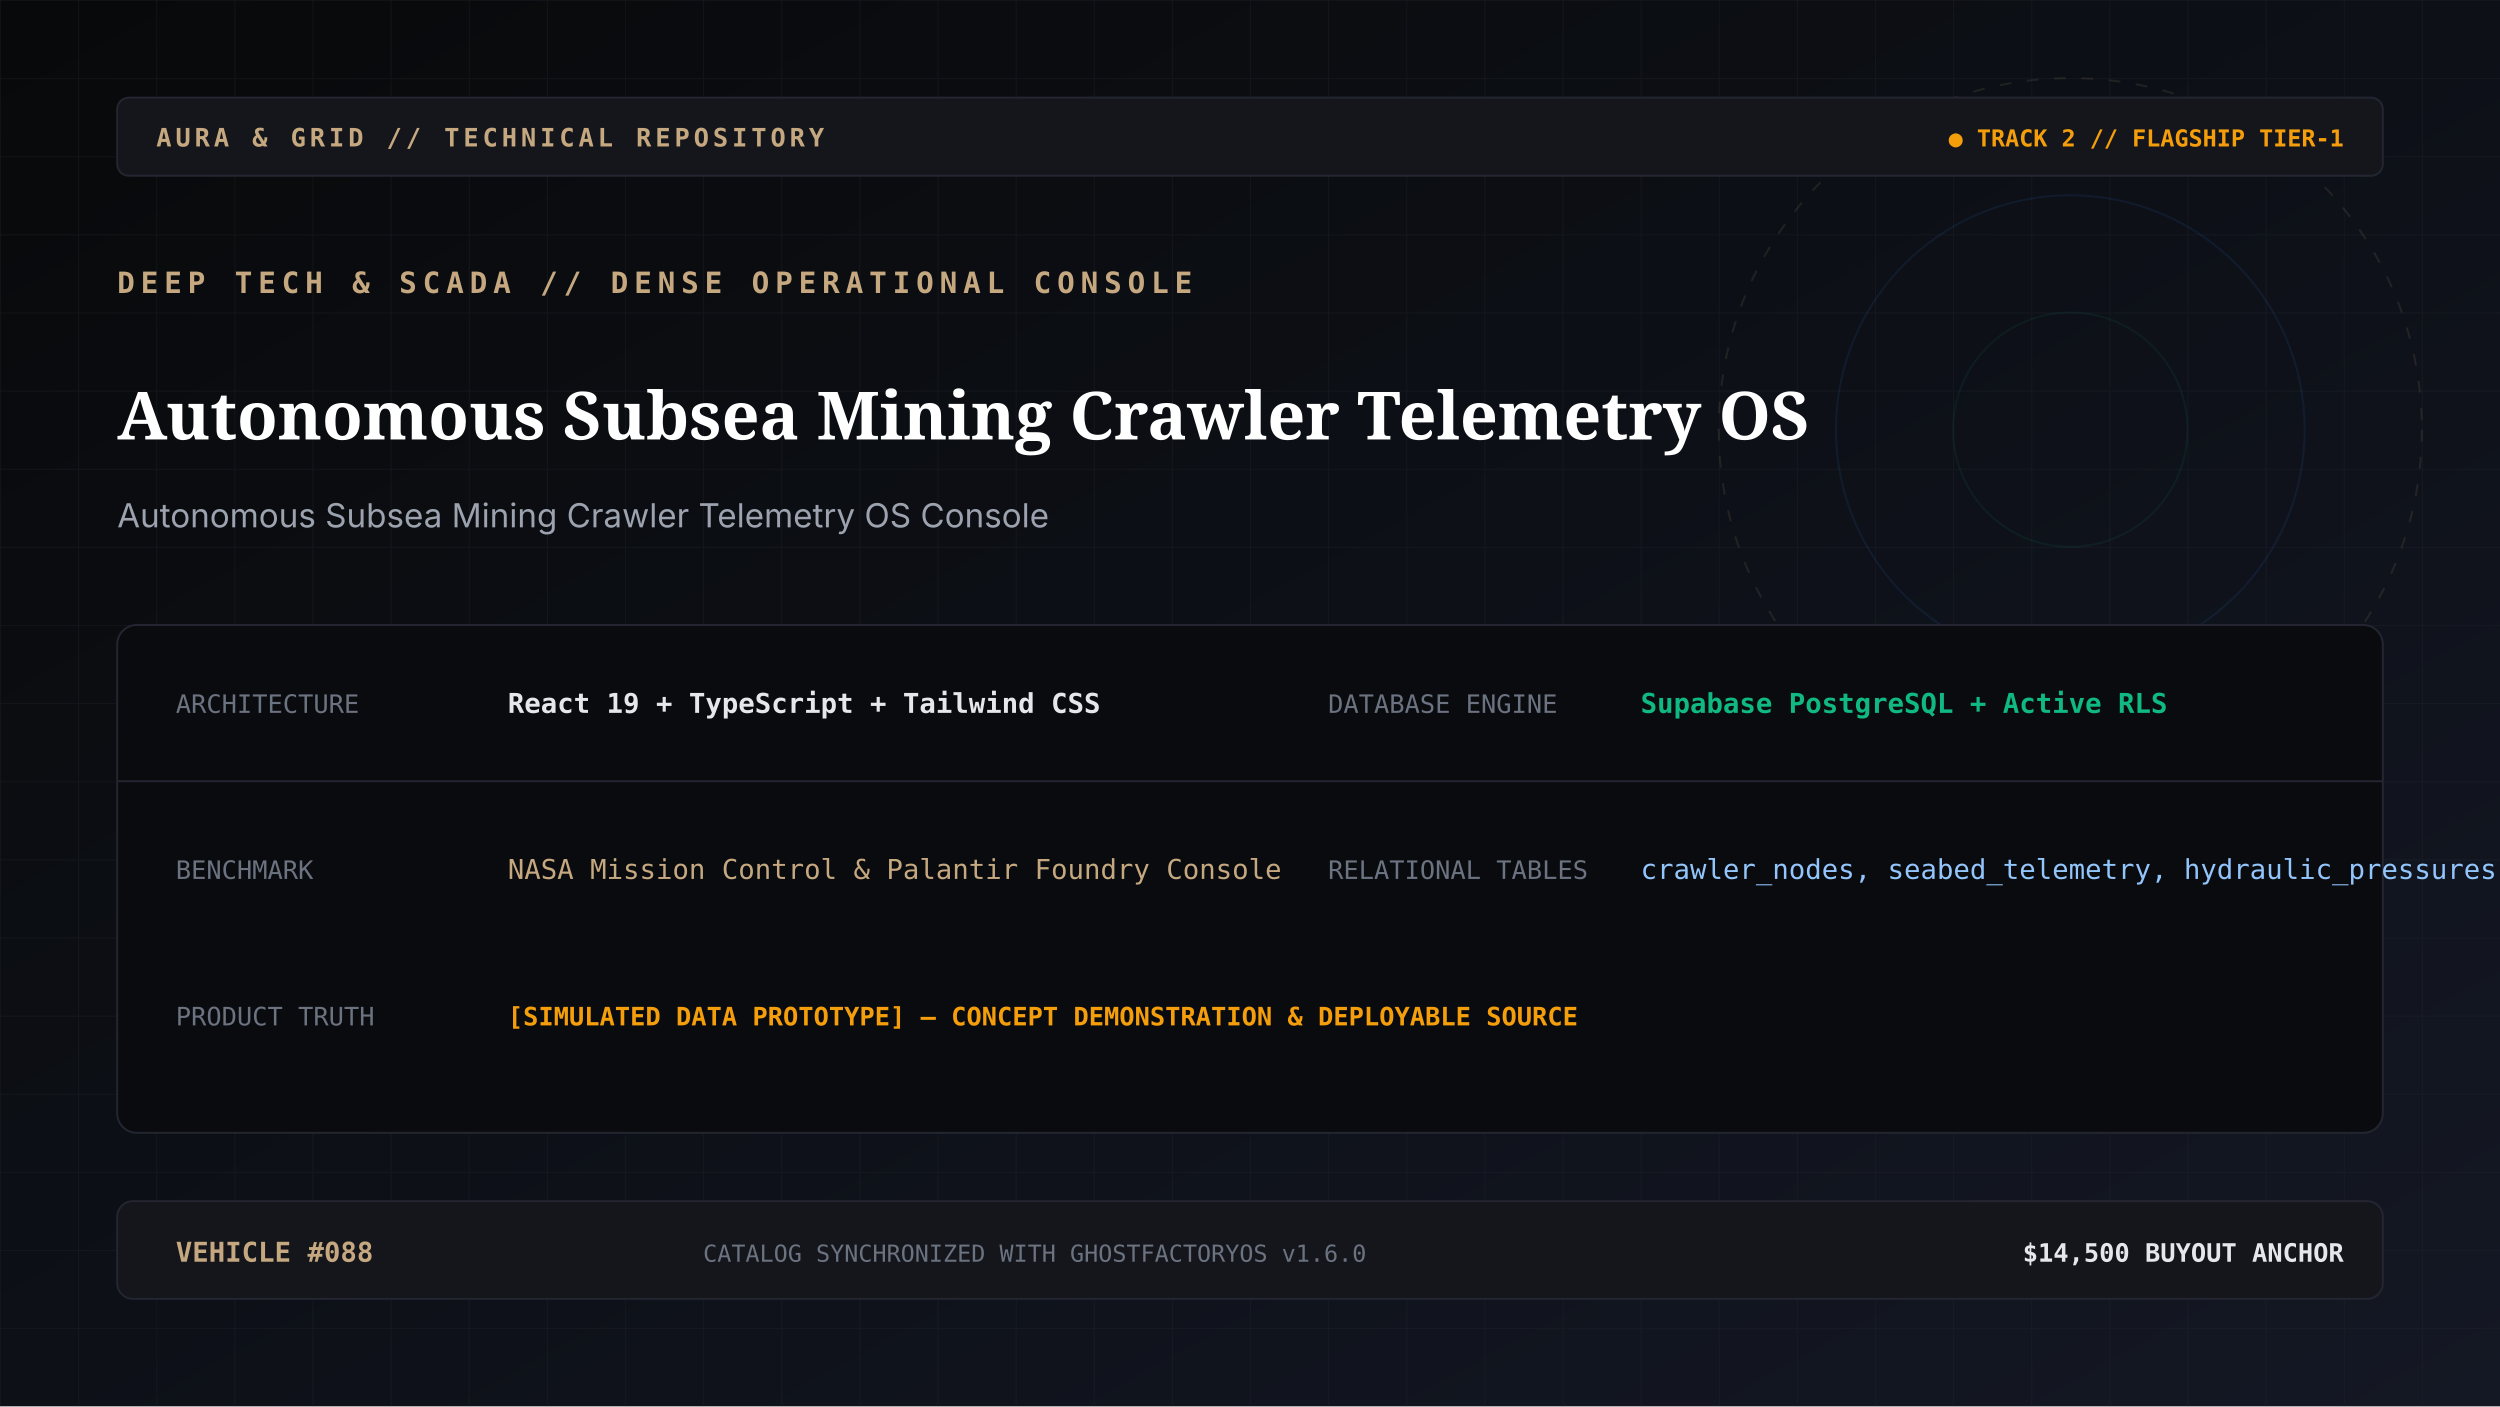
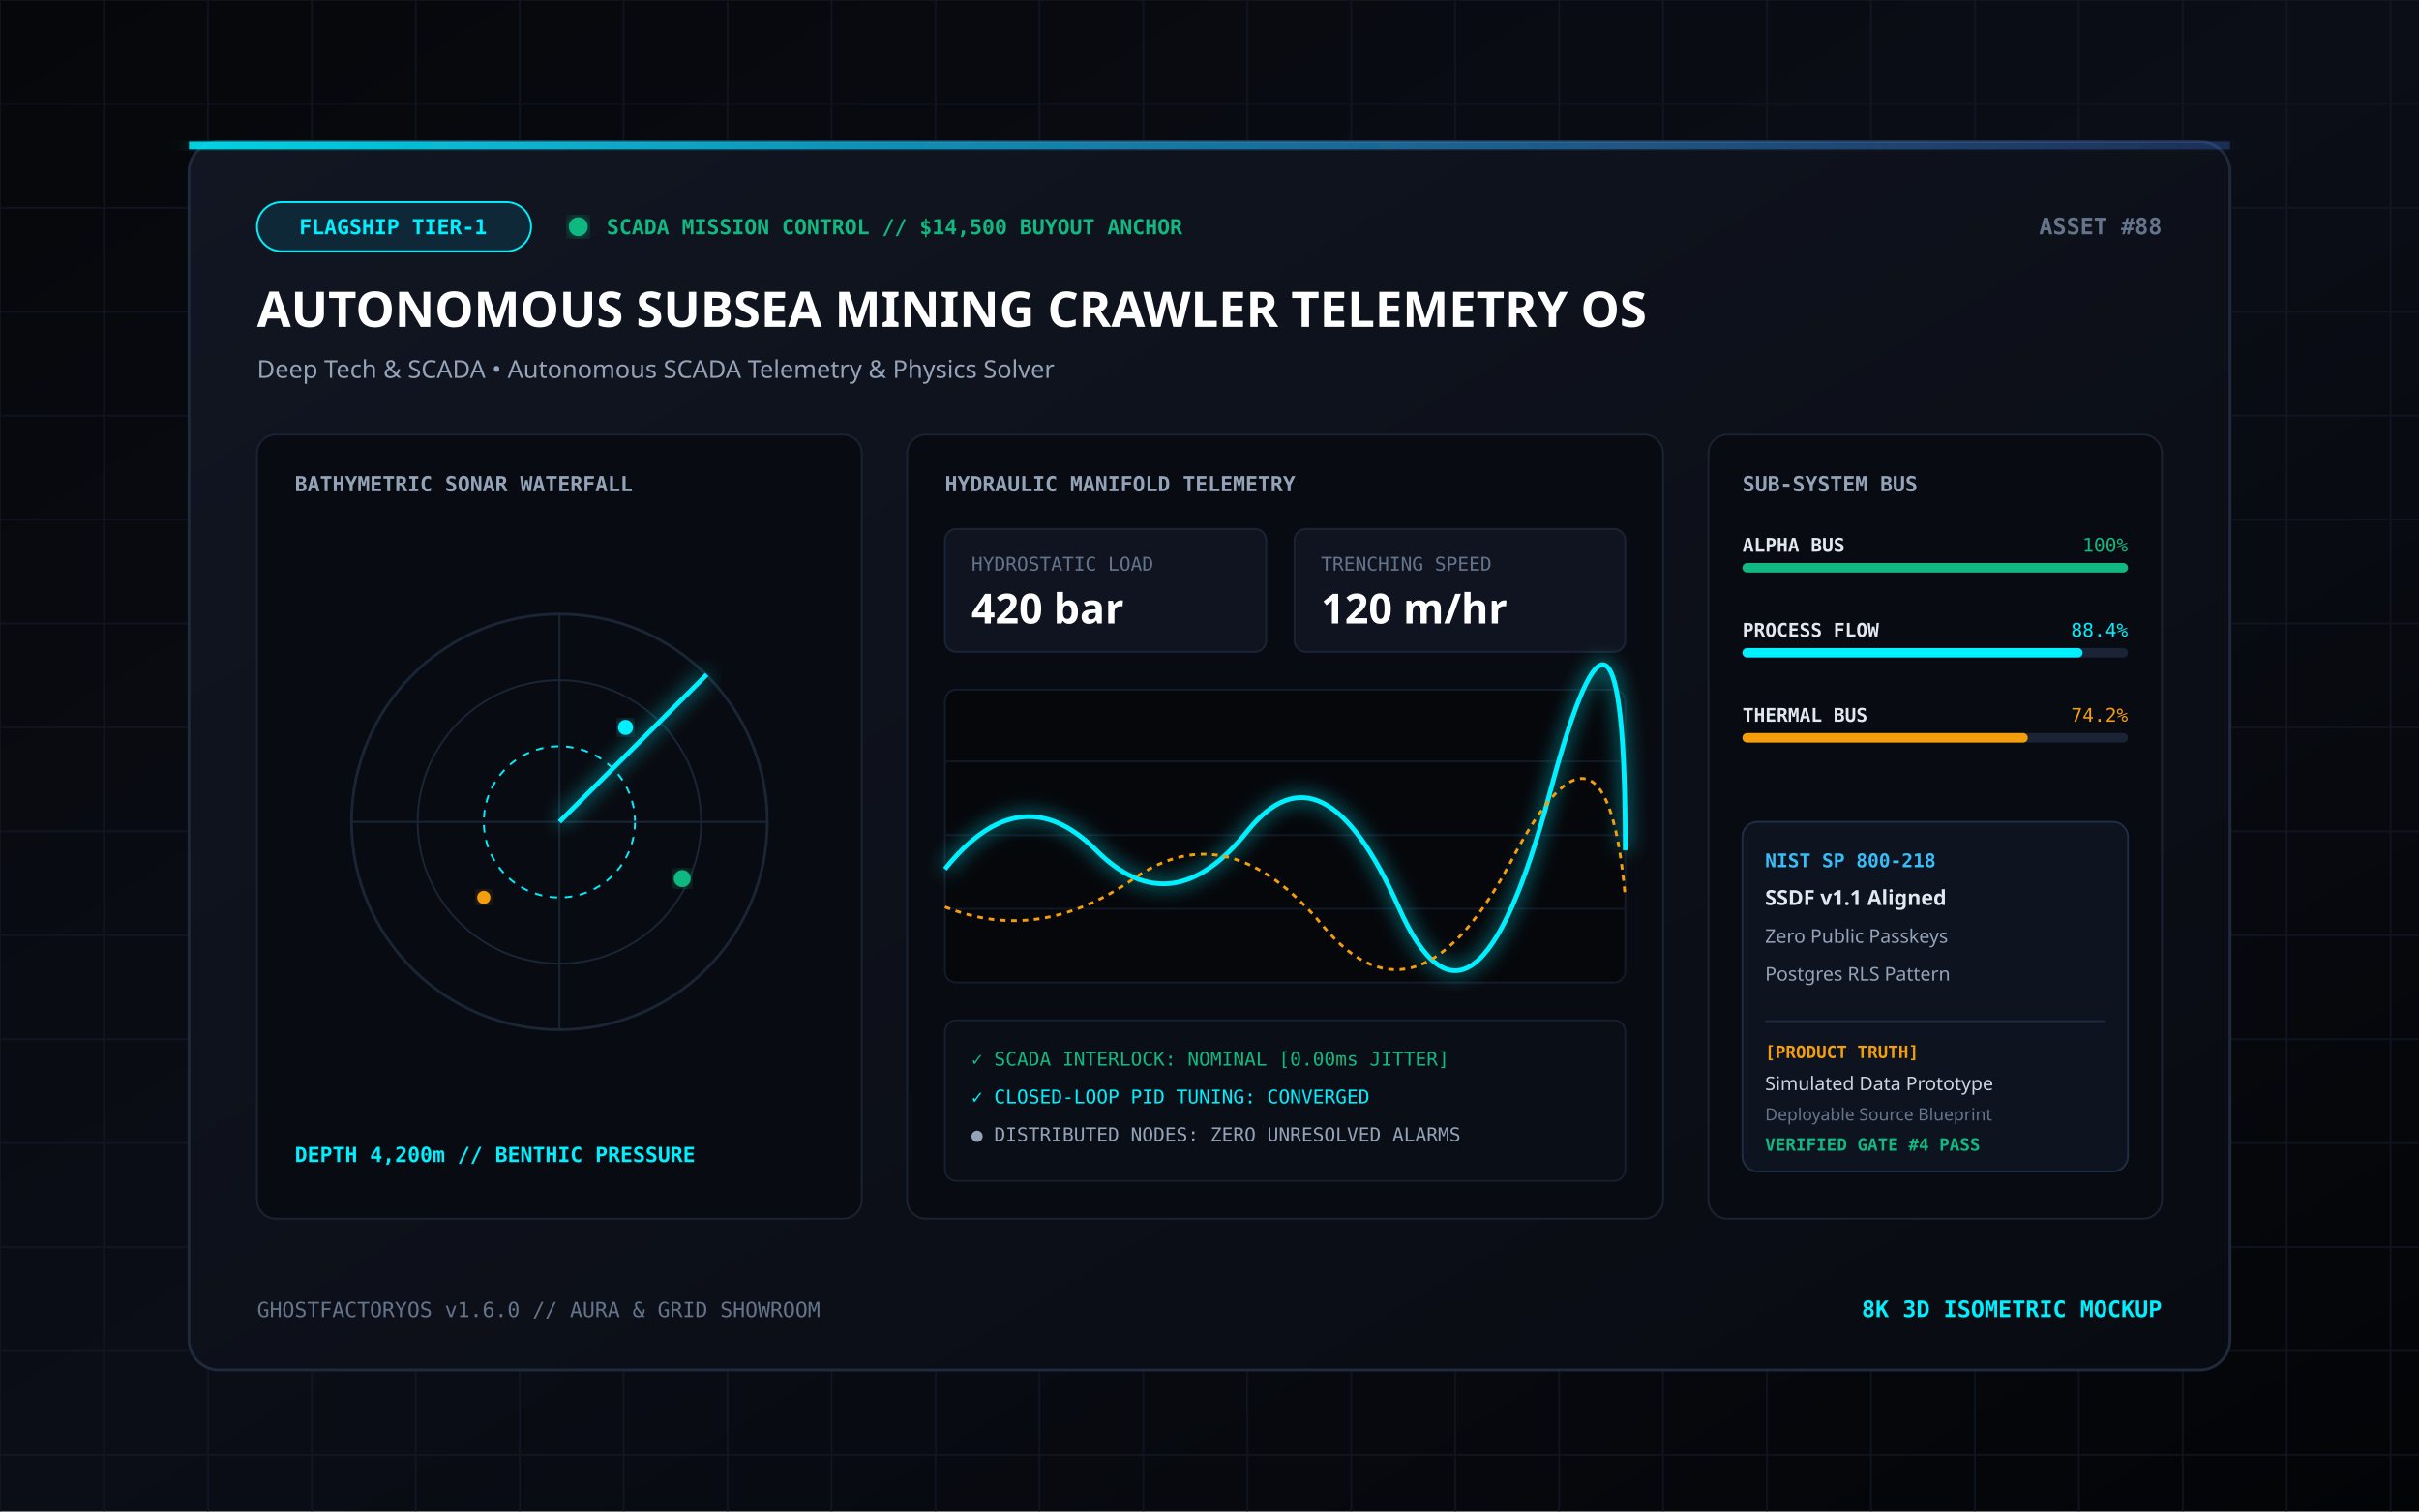
- <svg xmlns="http://www.w3.org/2000/svg" width="1280" height="720" viewBox="0 0 1280 720">
+ <svg xmlns="http://www.w3.org/2000/svg" width="1280" height="800" viewBox="0 0 1280 800">
  <defs>
-     <linearGradient id="bg-88" x1="0%" y1="0%" x2="100%" y2="100%">
-       <stop offset="0%" stop-color="#08090A" />
-       <stop offset="50%" stop-color="#0D1017" />
-       <stop offset="100%" stop-color="#141824" />
+     <linearGradient id="bgGrad_88" x1="0%" y1="0%" x2="100%" y2="100%">
+       <stop offset="0%" stop-color="#06070A" />
+       <stop offset="50%" stop-color="#0B0E17" />
+       <stop offset="100%" stop-color="#030406" />
    </linearGradient>
-     <pattern id="grid-88" width="40" height="40" patternUnits="userSpaceOnUse">
-       <path d="M 40 0 L 0 0 0 40" fill="none" stroke="#232630" stroke-width="0.75" stroke-opacity="0.45" />
-     </pattern>
+     <linearGradient id="cardGrad_88" x1="0%" y1="0%" x2="100%" y2="100%">
+       <stop offset="0%" stop-color="#111622" />
+       <stop offset="100%" stop-color="#090B12" />
+     </linearGradient>
+     <linearGradient id="cyanGlow_88" x1="0%" y1="0%" x2="100%" y2="0%">
+       <stop offset="0%" stop-color="#00F0FF" stop-opacity="0.85" />
+       <stop offset="100%" stop-color="#3B82F6" stop-opacity="0.25" />
+     </linearGradient>
+     <linearGradient id="amberGlow_88" x1="0%" y1="0%" x2="100%" y2="0%">
+       <stop offset="0%" stop-color="#F59E0B" stop-opacity="0.9" />
+       <stop offset="100%" stop-color="#EF4444" stop-opacity="0.2" />
+     </linearGradient>
+     <filter id="glow_88">
+       <feGaussianBlur stdDeviation="5" result="blur" />
+       <feMerge>
+         <feMergeNode in="blur" />
+         <feMergeNode in="SourceGraphic" />
+       </feMerge>
+     </filter>
  </defs>
-   <rect width="1280" height="720" fill="url(#bg-88)" />
-   <rect width="1280" height="720" fill="url(#grid-88)" />
-   <circle cx="1060" cy="220" r="180" fill="none" stroke="#C5A880" stroke-width="1" stroke-opacity="0.12" stroke-dasharray="6 8" />
-   <circle cx="1060" cy="220" r="120" fill="none" stroke="#3B82F6" stroke-width="1" stroke-opacity="0.1" />
-   <circle cx="1060" cy="220" r="60" fill="none" stroke="#10B981" stroke-width="1" stroke-opacity="0.08" />
-   <rect x="60" y="50" width="1160" height="40" fill="#14161C" rx="6" stroke="#232630" stroke-width="1" />
-   <text x="80" y="75" fill="#C5A880" font-family="'JetBrains Mono', monospace" font-size="13" font-weight="600" letter-spacing="2">AURA &amp; GRID // TECHNICAL REPOSITORY</text>
-   <text x="1200" y="75" text-anchor="end" fill="#F59E0B" font-family="'JetBrains Mono', monospace" font-size="12" font-weight="bold">● TRACK 2 // FLAGSHIP TIER-1</text>
-   <text x="60" y="150" fill="#C5A880" font-family="'JetBrains Mono', monospace" font-size="15" font-weight="bold" letter-spacing="3">DEEP TECH &amp; SCADA // DENSE OPERATIONAL CONSOLE</text>
-   <text x="60" y="225" fill="#FFFFFF" font-family="'Playfair Display', Georgia, serif" font-size="34" font-weight="bold">Autonomous Subsea Mining Crawler Telemetry OS</text>
-   <text x="60" y="270" fill="#9CA3AF" font-family="'Inter', sans-serif" font-size="17">Autonomous Subsea Mining Crawler Telemetry OS Console</text>
-   <rect x="60" y="320" width="1160" height="260" fill="#090B0E" rx="10" stroke="#232630" stroke-width="1" />
-   <line x1="60" y1="400" x2="1220" y2="400" stroke="#232630" stroke-width="1" />
-   <text x="90" y="365" fill="#6B7280" font-family="'JetBrains Mono', monospace" font-size="13">ARCHITECTURE</text>
-   <text x="260" y="365" fill="#E5E7EB" font-family="'JetBrains Mono', monospace" font-size="14" font-weight="bold">React 19 + TypeScript + Tailwind CSS</text>
-   <text x="680" y="365" fill="#6B7280" font-family="'JetBrains Mono', monospace" font-size="13">DATABASE ENGINE</text>
-   <text x="840" y="365" fill="#10B981" font-family="'JetBrains Mono', monospace" font-size="14" font-weight="bold">Supabase PostgreSQL + Active RLS</text>
-   <text x="90" y="450" fill="#6B7280" font-family="'JetBrains Mono', monospace" font-size="13">BENCHMARK</text>
-   <text x="260" y="450" fill="#C5A880" font-family="'JetBrains Mono', monospace" font-size="14">NASA Mission Control &amp; Palantir Foundry Console</text>
-   <text x="680" y="450" fill="#6B7280" font-family="'JetBrains Mono', monospace" font-size="13">RELATIONAL TABLES</text>
-   <text x="840" y="450" fill="#93C5FD" font-family="'JetBrains Mono', monospace" font-size="14">crawler_nodes, seabed_telemetry, hydraulic_pressures, nodule_collection_rates</text>
-   <text x="90" y="525" fill="#6B7280" font-family="'JetBrains Mono', monospace" font-size="13">PRODUCT TRUTH</text>
-   <text x="260" y="525" fill="#F59E0B" font-family="'JetBrains Mono', monospace" font-size="13" font-weight="600">[SIMULATED DATA PROTOTYPE] — CONCEPT DEMONSTRATION &amp; DEPLOYABLE SOURCE</text>
-   <rect x="60" y="615" width="1160" height="50" fill="#14161C" rx="8" stroke="#232630" stroke-width="1" />
-   <text x="90" y="646" fill="#C5A880" font-family="'JetBrains Mono', monospace" font-size="14" font-weight="bold">VEHICLE #088</text>
-   <text x="360" y="646" fill="#6B7280" font-family="'JetBrains Mono', monospace" font-size="12">CATALOG SYNCHRONIZED WITH GHOSTFACTORYOS v1.6.0</text>
-   <text x="1200" y="646" text-anchor="end" fill="#E5E7EB" font-family="'JetBrains Mono', monospace" font-size="13" font-weight="bold">$14,500 BUYOUT ANCHOR</text>
+   <rect width="1280" height="800" fill="url(#bgGrad_88)" />
+   <g stroke="#141C2B" stroke-width="1" opacity="0.6">
+     <line x1="0" y1="0" x2="0" y2="800" />
+     <line x1="55" y1="0" x2="55" y2="800" />
+     <line x1="110" y1="0" x2="110" y2="800" />
+     <line x1="165" y1="0" x2="165" y2="800" />
+     <line x1="220" y1="0" x2="220" y2="800" />
+     <line x1="275" y1="0" x2="275" y2="800" />
+     <line x1="330" y1="0" x2="330" y2="800" />
+     <line x1="385" y1="0" x2="385" y2="800" />
+     <line x1="440" y1="0" x2="440" y2="800" />
+     <line x1="495" y1="0" x2="495" y2="800" />
+     <line x1="550" y1="0" x2="550" y2="800" />
+     <line x1="605" y1="0" x2="605" y2="800" />
+     <line x1="660" y1="0" x2="660" y2="800" />
+     <line x1="715" y1="0" x2="715" y2="800" />
+     <line x1="770" y1="0" x2="770" y2="800" />
+     <line x1="825" y1="0" x2="825" y2="800" />
+     <line x1="880" y1="0" x2="880" y2="800" />
+     <line x1="935" y1="0" x2="935" y2="800" />
+     <line x1="990" y1="0" x2="990" y2="800" />
+     <line x1="1045" y1="0" x2="1045" y2="800" />
+     <line x1="1100" y1="0" x2="1100" y2="800" />
+     <line x1="1155" y1="0" x2="1155" y2="800" />
+     <line x1="1210" y1="0" x2="1210" y2="800" />
+     <line x1="1265" y1="0" x2="1265" y2="800" />
+     <line x1="1320" y1="0" x2="1320" y2="800" />
+     <line x1="0" y1="0" x2="1280" y2="0" />
+     <line x1="0" y1="55" x2="1280" y2="55" />
+     <line x1="0" y1="110" x2="1280" y2="110" />
+     <line x1="0" y1="165" x2="1280" y2="165" />
+     <line x1="0" y1="220" x2="1280" y2="220" />
+     <line x1="0" y1="275" x2="1280" y2="275" />
+     <line x1="0" y1="330" x2="1280" y2="330" />
+     <line x1="0" y1="385" x2="1280" y2="385" />
+     <line x1="0" y1="440" x2="1280" y2="440" />
+     <line x1="0" y1="495" x2="1280" y2="495" />
+     <line x1="0" y1="550" x2="1280" y2="550" />
+     <line x1="0" y1="605" x2="1280" y2="605" />
+     <line x1="0" y1="660" x2="1280" y2="660" />
+     <line x1="0" y1="715" x2="1280" y2="715" />
+     <line x1="0" y1="770" x2="1280" y2="770" />
+     <line x1="0" y1="825" x2="1280" y2="825" />
+   </g>
+   <g transform="translate(100, 75)">
+     <rect x="0" y="0" width="1080" height="650" rx="16" fill="url(#cardGrad_88)" stroke="#1F2A3D" stroke-width="1.5" />
+     <rect x="0" y="0" width="1080" height="4" fill="url(#cyanGlow_88)" filter="url(#glow_88)" />
+     <g transform="translate(36, 32)">
+       <rect x="0" y="0" width="145" height="26" rx="13" fill="#0E2838" stroke="#00F0FF" stroke-width="1" />
+       <text x="72" y="17" fill="#00F0FF" font-family="monospace" font-size="11" font-weight="700" text-anchor="middle">FLAGSHIP TIER-1</text>
+       <circle cx="170" cy="13" r="5" fill="#10B981" filter="url(#glow_88)" />
+       <text x="185" y="17" fill="#10B981" font-family="monospace" font-size="11" font-weight="600">SCADA MISSION CONTROL // $14,500 BUYOUT ANCHOR</text>
+       <text x="1008" y="17" fill="#64748B" font-family="monospace" font-size="12" text-anchor="end" font-weight="600">ASSET #88</text>
+     </g>
+     <text x="36" y="98" fill="#FFFFFF" font-family="sans-serif" font-size="26" font-weight="800">AUTONOMOUS SUBSEA MINING CRAWLER TELEMETRY OS</text>
+     <text x="36" y="125" fill="#94A3B8" font-family="sans-serif" font-size="13" font-weight="500">Deep Tech &amp; SCADA • Autonomous SCADA Telemetry &amp; Physics Solver</text>
+     <g transform="translate(36, 155)">
+       <rect width="320" height="415" rx="10" fill="#080B11" stroke="#1A2333" stroke-width="1" />
+       <text x="20" y="30" fill="#94A3B8" font-family="monospace" font-size="11" font-weight="700">BATHYMETRIC SONAR WATERFALL</text>
+       <circle cx="160" cy="205" r="110" fill="none" stroke="#1A2536" stroke-width="1.5" />
+       <circle cx="160" cy="205" r="75" fill="none" stroke="#1A2536" stroke-width="1" />
+       <circle cx="160" cy="205" r="40" fill="none" stroke="#00F0FF" stroke-width="1" stroke-dasharray="4,4" />
+       <line x1="160" y1="95" x2="160" y2="315" stroke="#1A2536" stroke-width="1" />
+       <line x1="50" y1="205" x2="270" y2="205" stroke="#1A2536" stroke-width="1" />
+       <line x1="160" y1="205" x2="238" y2="127" stroke="#00F0FF" stroke-width="2.5" filter="url(#glow_88)" />
+       <circle cx="195" cy="155" r="4" fill="#00F0FF" filter="url(#glow_88)" />
+       <circle cx="120" cy="245" r="3.5" fill="#F59E0B" filter="url(#glow_88)" />
+       <circle cx="225" cy="235" r="4.5" fill="#10B981" filter="url(#glow_88)" />
+       <text x="20" y="385" fill="#00F0FF" font-family="monospace" font-size="11" font-weight="700">DEPTH 4,200m // BENTHIC PRESSURE</text>
+     </g>
+     <g transform="translate(380, 155)">
+       <rect width="400" height="415" rx="10" fill="#080B11" stroke="#1A2333" stroke-width="1" />
+       <text x="20" y="30" fill="#94A3B8" font-family="monospace" font-size="11" font-weight="700">HYDRAULIC MANIFOLD TELEMETRY</text>
+       <g transform="translate(20, 50)">
+         <rect width="170" height="65" rx="6" fill="#0F1420" stroke="#1A2436" stroke-width="1" />
+         <text x="14" y="22" fill="#64748B" font-family="monospace" font-size="10">HYDROSTATIC LOAD</text>
+         <text x="14" y="50" fill="#FFFFFF" font-family="sans-serif" font-size="22" font-weight="700">420 bar</text>
+       </g>
+       <g transform="translate(205, 50)">
+         <rect width="175" height="65" rx="6" fill="#0F1420" stroke="#1A2436" stroke-width="1" />
+         <text x="14" y="22" fill="#64748B" font-family="monospace" font-size="10">TRENCHING SPEED</text>
+         <text x="14" y="50" fill="#FFFFFF" font-family="sans-serif" font-size="22" font-weight="700">120 m/hr</text>
+       </g>
+       <g transform="translate(20, 135)">
+         <rect width="360" height="155" rx="6" fill="#05070B" stroke="#141C2B" stroke-width="1" />
+         <line x1="0" y1="38" x2="360" y2="38" stroke="#101826" stroke-width="1" />
+         <line x1="0" y1="77" x2="360" y2="77" stroke="#101826" stroke-width="1" />
+         <line x1="0" y1="116" x2="360" y2="116" stroke="#101826" stroke-width="1" />
+         <path d="M 0 95 Q 40 45 80 85 T 160 75 T 240 115 T 320 55 T 360 85" fill="none" stroke="#00F0FF" stroke-width="2.5" filter="url(#glow_88)" />
+         <path d="M 0 115 Q 50 135 100 100 T 200 125 T 300 90 T 360 110" fill="none" stroke="#F59E0B" stroke-width="1.5" stroke-dasharray="3,3" />
+       </g>
+       <g transform="translate(20, 310)">
+         <rect width="360" height="85" rx="6" fill="#0A0E17" stroke="#161F2E" stroke-width="1" />
+         <text x="14" y="24" fill="#10B981" font-family="monospace" font-size="10">✓ SCADA INTERLOCK: NOMINAL [0.00ms JITTER]</text>
+         <text x="14" y="44" fill="#00F0FF" font-family="monospace" font-size="10">✓ CLOSED-LOOP PID TUNING: CONVERGED</text>
+         <text x="14" y="64" fill="#94A3B8" font-family="monospace" font-size="10">● DISTRIBUTED NODES: ZERO UNRESOLVED ALARMS</text>
+       </g>
+     </g>
+     <g transform="translate(804, 155)">
+       <rect width="240" height="415" rx="10" fill="#080B11" stroke="#1A2333" stroke-width="1" />
+       <text x="18" y="30" fill="#94A3B8" font-family="monospace" font-size="11" font-weight="700">SUB-SYSTEM BUS</text>
+       <g transform="translate(18, 50)">
+         <text x="0" y="12" fill="#E2E8F0" font-family="monospace" font-size="10" font-weight="600">ALPHA BUS</text>
+         <text x="204" y="12" fill="#10B981" font-family="monospace" font-size="10" text-anchor="end">100%</text>
+         <rect x="0" y="18" width="204" height="5" rx="2.5" fill="#1A2436" />
+         <rect x="0" y="18" width="204" height="5" rx="2.5" fill="#10B981" />
+       </g>
+       <g transform="translate(18, 95)">
+         <text x="0" y="12" fill="#E2E8F0" font-family="monospace" font-size="10" font-weight="600">PROCESS FLOW</text>
+         <text x="204" y="12" fill="#00F0FF" font-family="monospace" font-size="10" text-anchor="end">88.4%</text>
+         <rect x="0" y="18" width="204" height="5" rx="2.5" fill="#1A2436" />
+         <rect x="0" y="18" width="180" height="5" rx="2.5" fill="#00F0FF" />
+       </g>
+       <g transform="translate(18, 140)">
+         <text x="0" y="12" fill="#E2E8F0" font-family="monospace" font-size="10" font-weight="600">THERMAL BUS</text>
+         <text x="204" y="12" fill="#F59E0B" font-family="monospace" font-size="10" text-anchor="end">74.2%</text>
+         <rect x="0" y="18" width="204" height="5" rx="2.5" fill="#1A2436" />
+         <rect x="0" y="18" width="151" height="5" rx="2.5" fill="#F59E0B" />
+       </g>
+       <g transform="translate(18, 205)">
+         <rect width="204" height="185" rx="8" fill="#0D1420" stroke="#1F2E45" stroke-width="1" />
+         <text x="12" y="24" fill="#38BDF8" font-family="monospace" font-size="10" font-weight="700">NIST SP 800-218</text>
+         <text x="12" y="44" fill="#E2E8F0" font-family="sans-serif" font-size="11" font-weight="600">SSDF v1.1 Aligned</text>
+         <text x="12" y="64" fill="#94A3B8" font-family="sans-serif" font-size="10">Zero Public Passkeys</text>
+         <text x="12" y="84" fill="#94A3B8" font-family="sans-serif" font-size="10">Postgres RLS Pattern</text>
+         <rect x="12" y="105" width="180" height="1" fill="#1E2A3D" />
+         <text x="12" y="125" fill="#F59E0B" font-family="monospace" font-size="9" font-weight="700">[PRODUCT TRUTH]</text>
+         <text x="12" y="142" fill="#CBD5E1" font-family="sans-serif" font-size="10">Simulated Data Prototype</text>
+         <text x="12" y="158" fill="#64748B" font-family="sans-serif" font-size="9">Deployable Source Blueprint</text>
+         <text x="12" y="174" fill="#10B981" font-family="monospace" font-size="9" font-weight="700">VERIFIED GATE #4 PASS</text>
+       </g>
+     </g>
+     <g transform="translate(36, 600)">
+       <text x="0" y="22" fill="#64748B" font-family="monospace" font-size="11">GHOSTFACTORYOS v1.6.0 // AURA &amp; GRID SHOWROOM</text>
+       <text x="1008" y="22" fill="#00F0FF" font-family="monospace" font-size="12" font-weight="700" text-anchor="end">8K 3D ISOMETRIC MOCKUP</text>
+     </g>
+   </g>
</svg>
